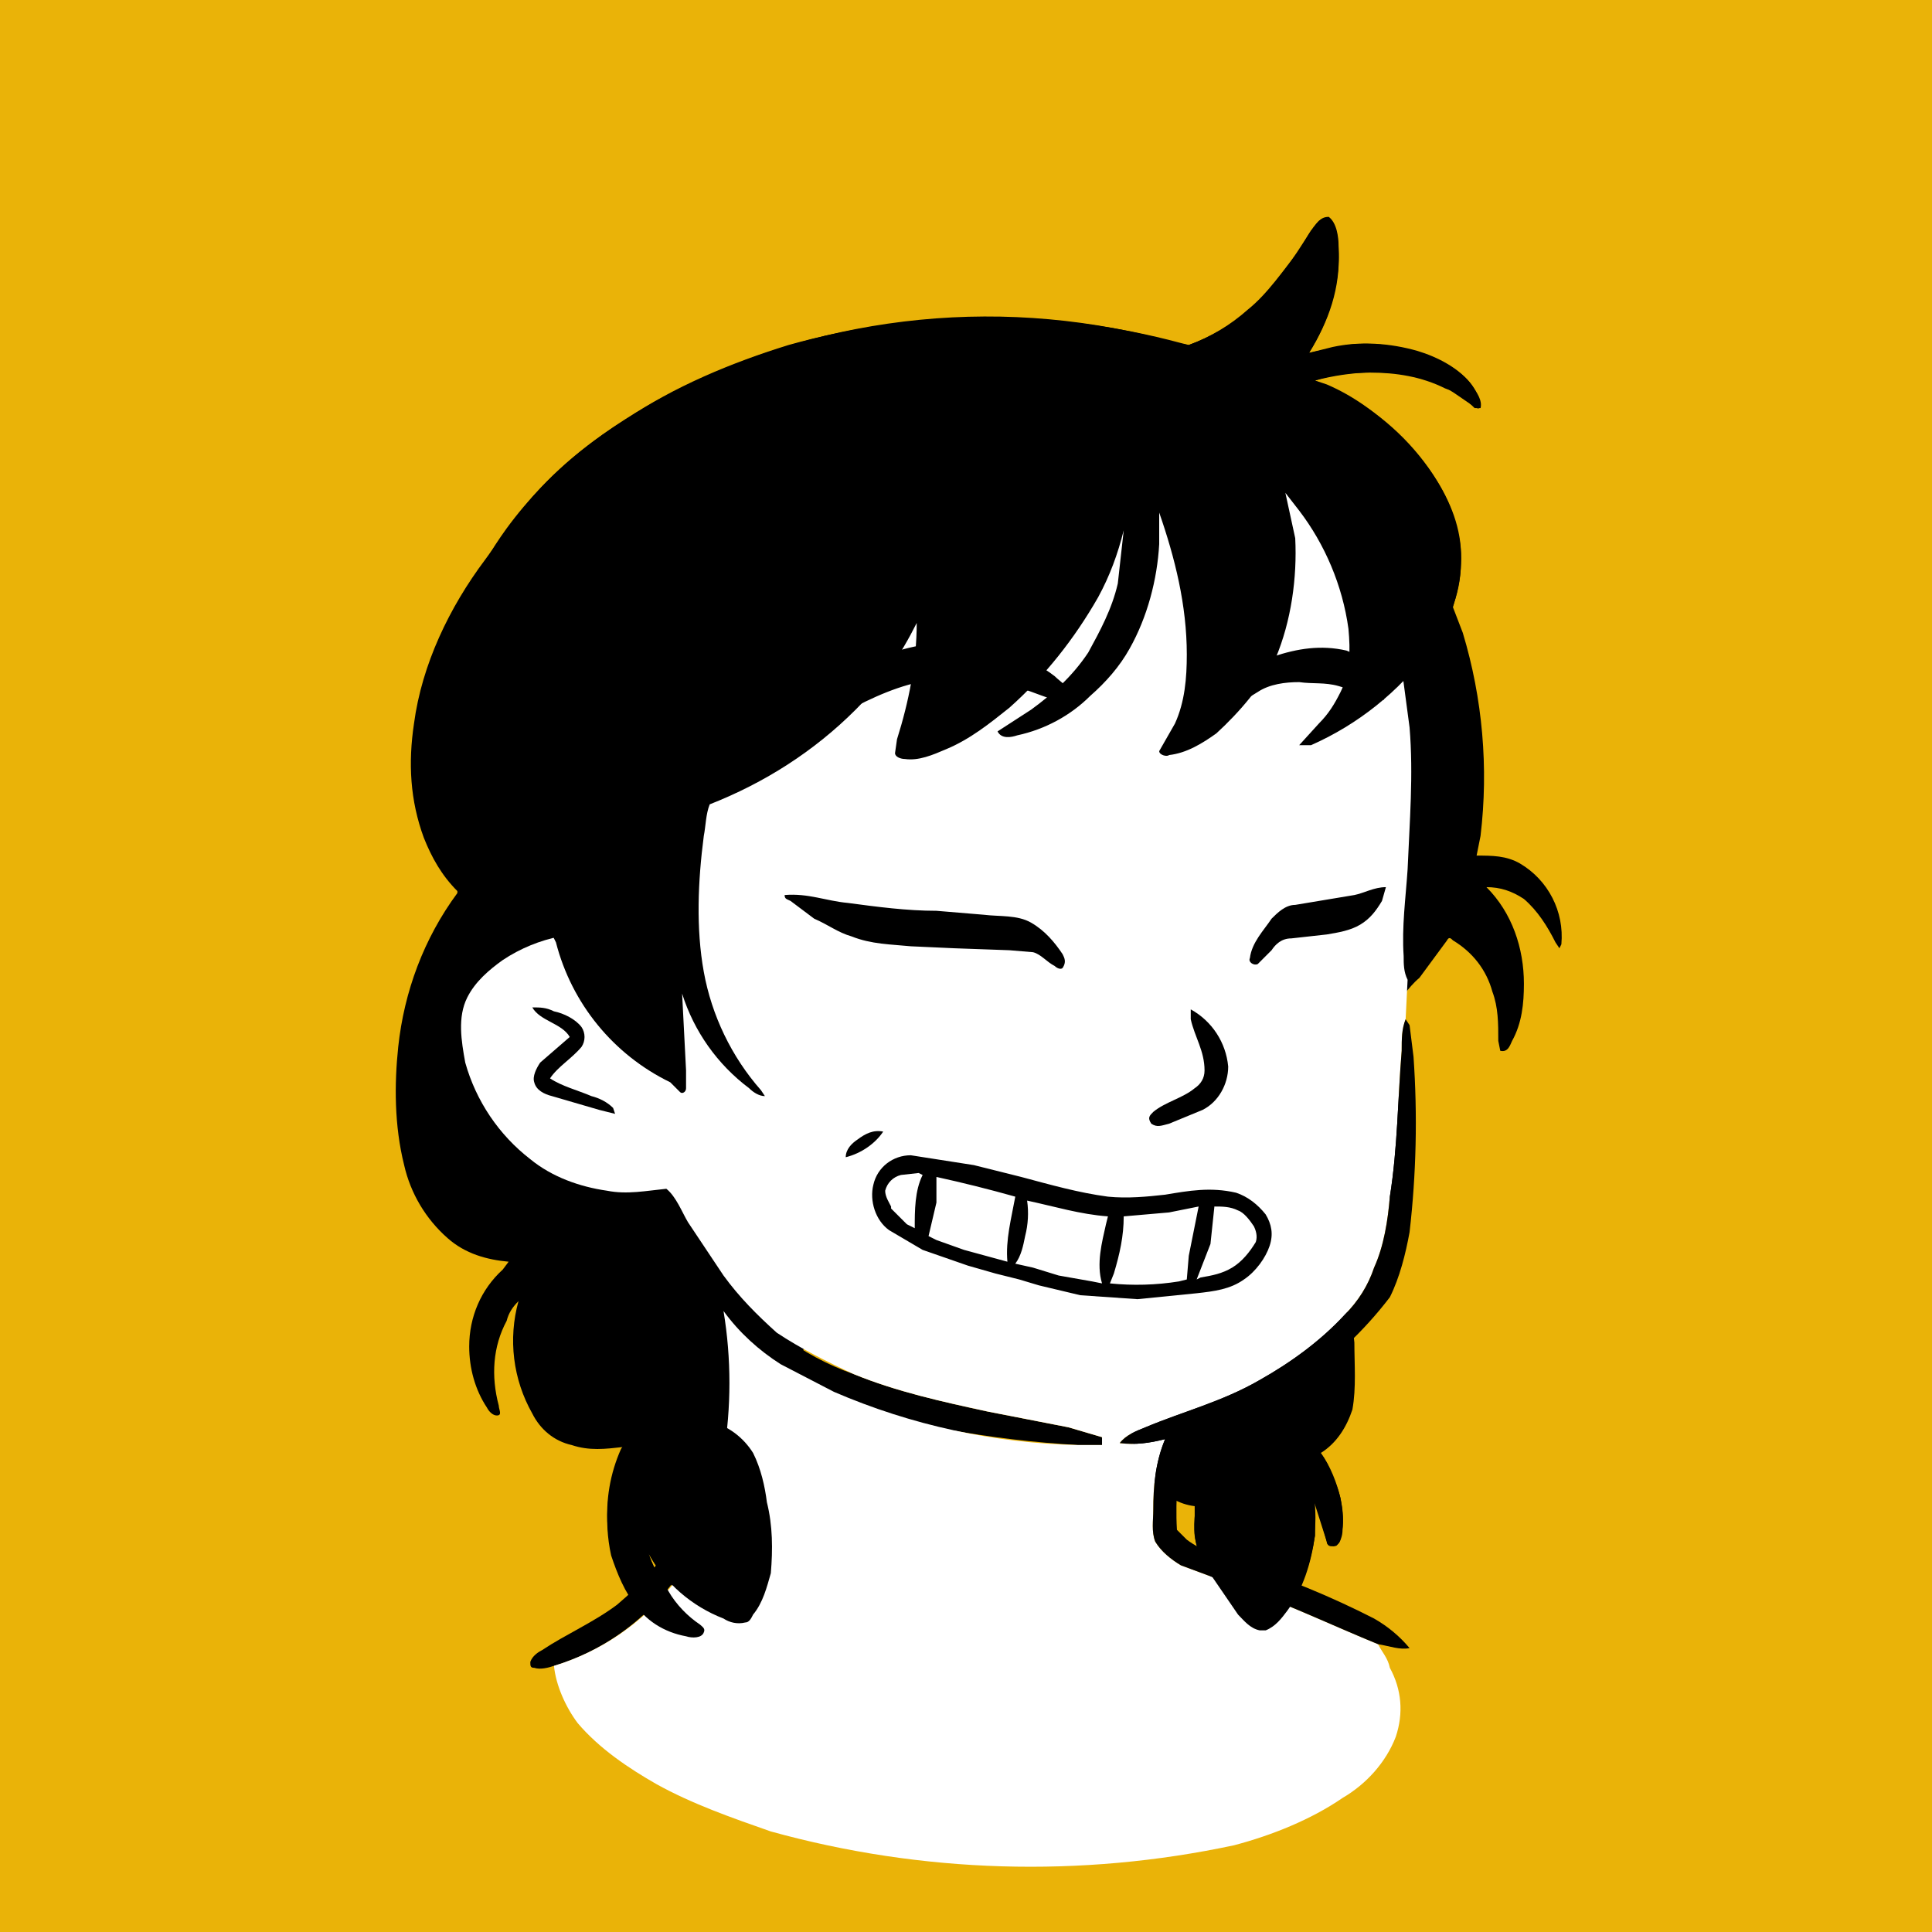
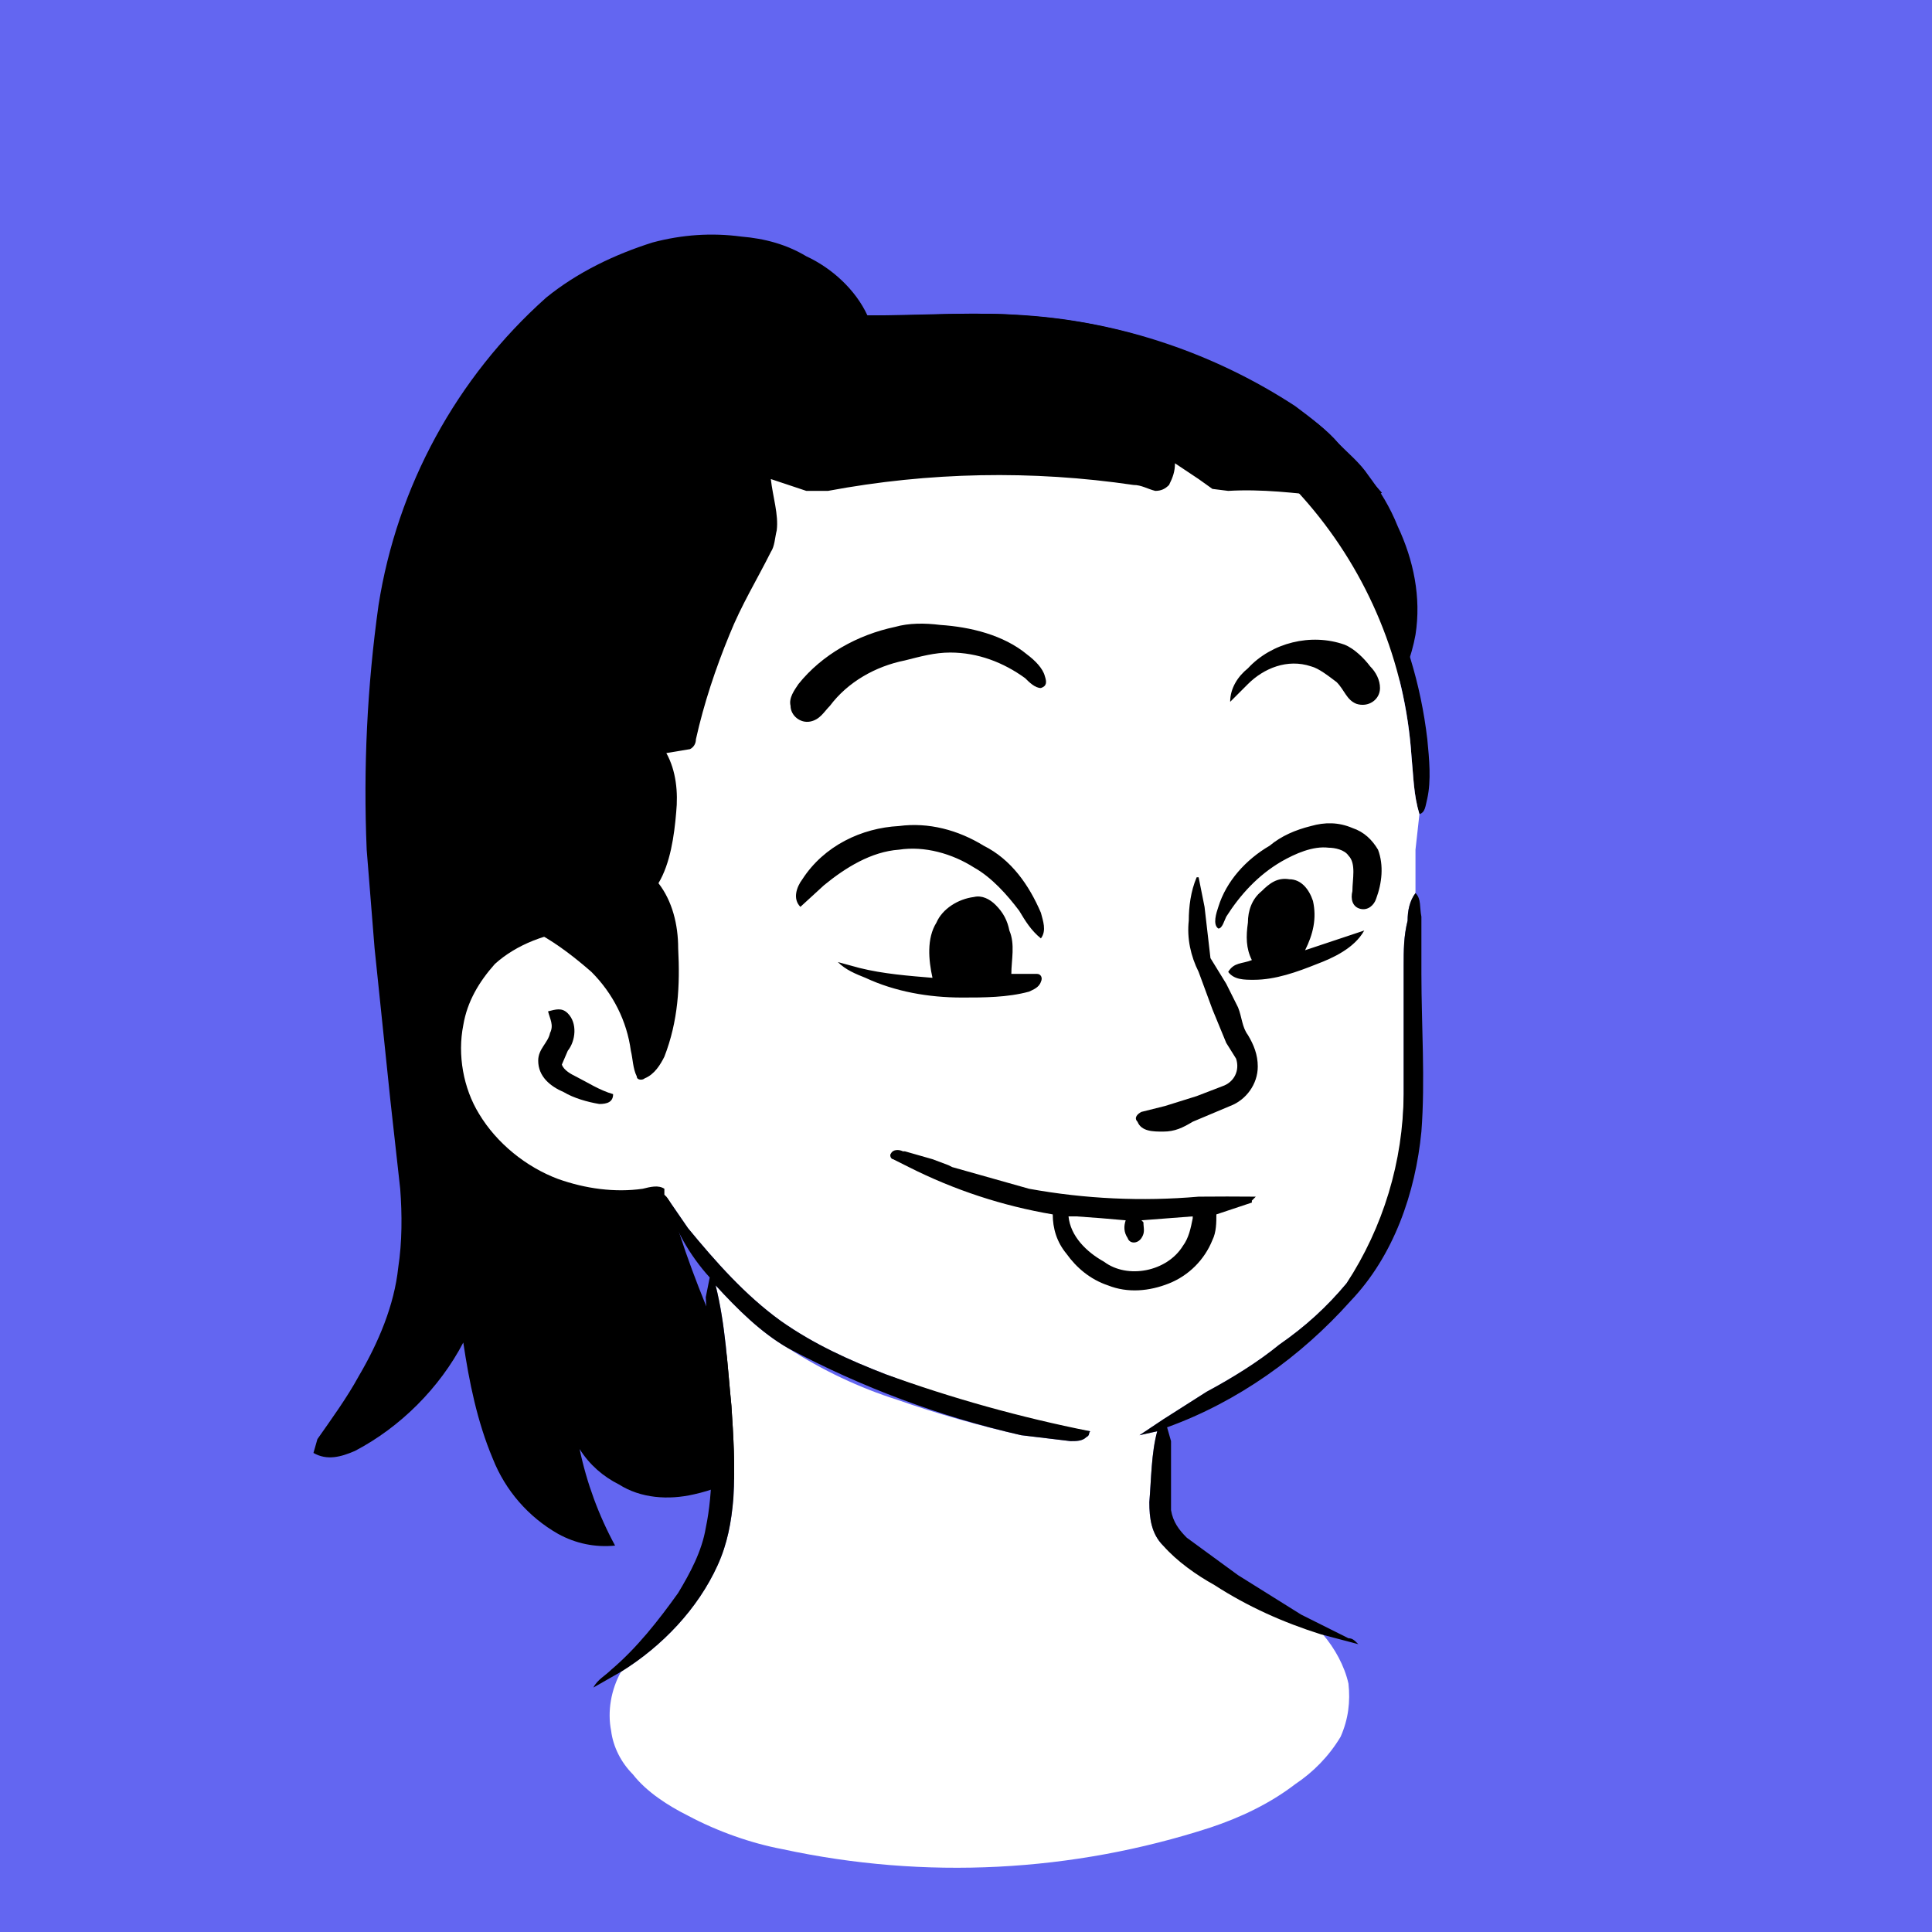
<svg xmlns="http://www.w3.org/2000/svg" viewBox="0 0 980 980" fill="none" shape-rendering="auto">
  <mask id="viewboxMask">
    <rect width="980" height="980" rx="0" ry="0" x="0" y="0" fill="#fff" />
  </mask>
  <g mask="url(#viewboxMask)">
-     <rect fill="#eab308" width="980" height="980" x="0" y="0" />
+     <rect fill="#6366f1" width="980" height="980" x="0" y="0" />
    <g transform="translate(10 -60)">
-       <path d="M665 172c3 4 4 10 4 15 1 19-5 36-15 52l12-3c14-3 29-2 43 2 10 3 22 9 28 18 2 3 5 7 4 11h-3c-4-4-9-8-15-10-12-6-25-8-38-8-9 0-19 1-28 4l6 2c14 6 26 15 36 25 14 13 26 30 30 48 4 14 2 27-2 40l5 13a253 253 0 0 1 9 103l-2 10c8 0 15 0 22 4a43 43 0 0 1 21 41l-1 2-2-3c-4-8-9-16-16-22-6-4-12-6-19-6 13 13 19 31 19 49 0 10-1 20-6 29-1 2-2 6-6 5l-1-5c0-9 0-17-3-25-3-11-10-20-20-26-1-1-2-2-3 0l-14 19c-6 5-10 12-15 18l-2 3 5 23a201 201 0 0 1-4 72c-6 15-16 28-27 40 5 9 9 18 10 29 0 11 1 23-1 34-3 9-8 17-16 22 5 7 8 15 10 23 1 6 2 13 0 20 0 2-1 4-4 4-2 1-3-1-3-2l-7-22c2 6 1 13 1 19-2 13-6 26-14 37-3 5-7 9-12 11-3 1-6-1-8-3-5-4-9-10-13-15-6-9-13-19-14-31v-14c-8-1-15-5-20-12-6-7-11-14-12-24-2-21 5-41 17-57 3-5 7-9 12-12l-10-9a97 97 0 0 1-25-50c-2-17 1-36 7-52s14-31 23-45l8-10c-5-7-7-16-9-25l-3-18v-29c0-13 0-27 5-39-3 1-6 2-9 1-2 0-2-1-1-2l9-21 4-20c1-27-5-54-14-80v16c-1 18-6 37-15 53-5 9-11 17-19 24-11 9-24 17-38 20-3 1-8 2-10-2 10-7 20-12 29-20 7-7 13-14 18-22 5-9 10-18 12-28 3-10 5-21 5-32-3 12-7 23-13 34-12 22-29 43-49 59-8 7-18 13-28 18-6 2-14 6-21 5-2 0-5 0-5-3l4-17c4-16 7-32 7-49a166 166 0 0 1-47 58c-18 14-37 26-58 34-4 14-5 29-6 43 7 4 12 10 17 16 15 19 24 42 27 65 2 15-1 29-5 43a220 220 0 0 1-16 37c15 4 28 17 32 32 4 14 3 29-2 42-6 18-18 31-33 42 10 8 13 21 15 33 3 12 3 25 1 38-1 7-3 15-8 20-1 2-2 4-5 4-6 1-12-3-18-5-13-7-23-17-30-30 3 9 8 16 13 24 4 5 9 10 15 14 1 1 0 3-1 4-4 1-8 0-12-1-8-2-16-7-21-14-6-7-10-17-13-26-4-18-2-38 6-55-9 1-17 2-26-1-9-2-16-8-20-16a75 75 0 0 1-7-57c-3 3-5 6-6 10-7 13-8 28-4 43 0 2 2 5-1 5-2 0-4-2-5-4-6-9-9-20-9-31 0-15 6-29 17-39l3-4c-11-1-22-4-31-12a70 70 0 0 1-22-37c-5-20-5-41-3-60 3-28 13-55 30-78v-1c-8-8-13-17-17-27-7-19-8-38-5-58 4-30 18-59 36-83l16-22c15-20 34-36 55-49 25-17 54-29 83-38a376 376 0 0 1 199-1l4 1c11-4 21-10 30-18 10-8 18-20 26-30 3-5 6-11 10-15 2-1 5-3 6 0Z" fill="#000000" />
-       <path d="M495 234c28 1 56 6 84 15a201 201 0 0 1 100 65c19 25 31 55 35 86a361 361 0 0 1 2 101l-5 34-4 20c-1 2-1 2-3 2-2-4-2-8-2-12-1-15 1-29 2-44 1-24 3-48 1-72l-6-45c-7-28-20-54-40-75-18-18-40-33-63-43-22-9-44-15-67-19-18-3-36-4-54-4a277 277 0 0 0-128 29c-13 9-25 20-35 32a276 276 0 0 0-55 139c-1 24 0 47 8 70l7 15 12 1 1 3c-3 2-7 2-11 3-10 2-20 6-29 12-7 5-14 11-18 19-5 10-3 22-1 33 5 19 17 37 33 49 11 9 25 14 39 16 10 2 20 0 30-1 5 4 8 12 11 17l18 27a136 136 0 0 0 66 50c22 9 45 14 68 19l41 8 17 5v4h-12a535 535 0 0 1-67-8 255 255 0 0 1-84-33c-11-7-21-16-29-27a214 214 0 0 1-16 123c-15 27-40 48-70 57-3 1-7 2-10 1-2 0-2-1-2-3 1-3 4-5 6-6 12-8 26-14 38-23 13-11 24-23 31-38 6-15 10-32 12-49 2-13 3-26 2-40l-4-38-18-36-19 4a88 88 0 0 1-75-38 93 93 0 0 1-20-58c0-9 3-18 8-25s12-13 19-17c5-4 12-6 18-8l-9-24c-5-22-5-45-2-67a292 292 0 0 1 63-149c9-10 18-19 29-26 7-4 14-5 20-9 43-19 90-25 137-22Z" fill="#000" />
-       <path d="M475 243a276 276 0 0 1 121 23c23 10 45 25 63 43 20 21 33 47 40 75l6 45c2 24 0 48-1 72-1 15-3 29-2 44 0 4 0 8 2 12l-1 20c-2 5-2 10-2 16-2 24-2 49-6 74-1 12-3 25-8 36-3 9-8 17-15 24-12 13-27 24-43 33-19 11-39 16-58 24-5 2-10 4-13 8 8 1 15 0 23-2-5 12-6 24-6 36 0 5-1 11 1 16 3 5 8 9 13 12l35 13c22 8 43 18 65 27 2 4 5 7 6 12 6 11 7 23 3 35-5 13-15 24-27 31-16 11-36 19-55 24a494 494 0 0 1-235-7c-20-7-40-14-58-24-14-8-29-18-40-31-6-8-11-19-12-29a122 122 0 0 0 86-107c4-24 4-49 0-73 8 11 18 20 29 27l27 14a331 331 0 0 0 124 27h12v-4l-17-5-41-8c-23-5-46-10-68-19-13-6-27-13-39-21-10-9-19-18-27-29l-18-27c-3-5-6-13-11-17-10 1-20 3-30 1-14-2-28-7-39-16a94 94 0 0 1-33-49c-2-11-4-23 1-33 4-8 11-14 18-19 9-6 19-10 29-12 4-1 8-1 11-3l-1-3-12-1-7-15c-8-23-9-46-7-70a276 276 0 0 1 54-139c10-12 22-23 35-32a277 277 0 0 1 128-30Z" fill="#ffffff" />
-       <path d="M260 571c4 0 7 0 11 2 5 1 11 4 14 8 2 3 2 7 0 10-5 6-12 10-16 16 6 4 14 6 21 9 4 1 8 3 11 6l1 3-8-2-24-7c-4-1-8-3-9-7-1-3 1-7 3-10l15-13c-4-7-15-8-19-15ZM703 577l2 3 2 16a483 483 0 0 1-2 89c-2 11-5 23-10 33a198 198 0 0 1-106 71c-1 14-3 31-2 47l5 5c8 6 18 9 27 12a451 451 0 0 1 68 28c7 4 13 9 18 15-5 1-10-1-16-2-22-9-43-19-65-27l-35-13c-5-3-10-7-13-12-2-5-1-11-1-16 0-12 1-24 6-36-8 2-15 3-23 2 3-4 8-6 13-8 19-8 39-13 58-24 16-9 31-20 43-33 7-7 12-15 15-24 5-11 7-24 8-36 4-25 4-50 6-74 0-6 0-11 2-16Z" fill="#000" />
-       <path d="m693 510-2 7c-3 5-6 9-11 12s-11 4-17 5l-18 2c-5 0-8 3-10 6l-7 7c-2 1-5-1-4-3 1-8 7-14 11-20 3-3 7-7 12-7l30-5c5-1 10-4 16-4ZM388 514c12-1 21 3 32 4 15 2 30 4 45 4l24 2c8 1 17 0 24 4s12 10 16 16c1 2 2 4 0 7-1 1-3 0-4-1-4-2-7-6-11-7l-12-1-28-1-22-1c-10-1-20-1-30-5-7-2-12-6-19-9l-12-9c-2-1-3-1-3-3Z" fill="#000000" />
-       <path d="M479 386c16 1 33 7 46 17 3 3 7 5 8 9 1 2-1 5-3 4-8-1-15-5-23-7-7-3-15-5-23-5-7-1-15 0-22 1-15 2-30 9-43 16l-21 9-1-1c1-4 3-9 6-12 6-10 17-16 27-21 15-7 32-11 49-10ZM673 390c5 2 11 5 15 10 4 4 5 9 4 15l-23-7c-7-2-13-1-20-2-7 0-15 1-21 5l-13 8h-3c-1-3 0-6 2-8 5-9 13-15 22-18 12-4 24-6 37-3Z" fill="#000000" />
-       <path d="M594 572a37 37 0 0 1 19 29c0 9-5 18-13 22l-17 7c-4 1-6 2-9 0-2-3-1-4 1-6 6-5 15-7 21-12 3-2 5-5 5-9 0-10-5-17-7-26v-5Z" fill="#000000" />
-       <path fill-rule="evenodd" clip-rule="evenodd" d="M438 634c-4 6-11 11-19 13 0-4 3-7 6-9 4-3 8-5 13-4Zm14 12 32 5 24 6c15 4 29 8 44 10 10 1 20 0 29-1 12-2 23-4 36-1 6 2 11 6 15 11 3 5 4 10 2 16s-7 13-13 17c-7 5-15 6-24 7l-30 3-29-2-21-5-10-3-12-3-14-4-23-8-17-10c-7-5-10-15-8-23 2-9 10-15 19-15Zm4 9-9 1c-4 1-7 4-8 8 0 3 2 6 3 8v1l8 8 4 2c0-9 0-19 4-27l-2-1Zm9 2a703 703 0 0 1 40 10c-2 11-5 22-4 33l-22-6-14-5-4-2 4-17v-13Zm87 20c-14-1-27-5-41-8a46 46 0 0 1-1 18c-1 5-2 10-5 14l9 2 13 4 17 3 5 1c-3-10 0-21 2-30l1-4Zm54-5c4 0 8 0 12 2 3 1 6 5 8 8 1 2 2 5 1 8-3 5-7 10-12 13s-10 4-16 5l-2 1 7-18 2-19Zm-13 25 5-25-15 3-23 2c0 10-2 19-5 29l-2 5a135 135 0 0 0 35-1l4-1 1-12Z" fill="#000000" />
-       <path d="M664 170c4 3 5 10 5 15 1 19-5 38-15 54l19-4c15-2 31 1 45 7 9 4 19 10 22 20 1 2 2 6-1 5-8-5-15-11-23-14-19-6-40-5-59 0l17 8c18 10 34 25 45 43 8 13 13 27 12 42 0 16-7 31-16 44a150 150 0 0 1-60 48h-6l10-11c5-5 8-10 11-16 5-10 5-21 4-32-3-22-12-43-25-60l-7-9 5 23c1 20-2 42-10 61-7 14-18 27-30 38-7 5-15 10-24 11-1 1-5 0-5-2l8-14c5-11 6-23 6-35 0-25-6-49-14-72v16c-1 18-6 37-15 53-5 9-12 17-20 24-10 10-23 17-37 20-3 1-8 2-10-2l17-11c11-8 21-17 29-29 6-11 12-22 15-35l3-27c-3 12-7 23-13 34-12 21-27 40-45 56-10 8-20 16-32 21-7 3-14 6-21 5-2 0-5-1-5-3l1-7c6-19 10-39 10-59-8 16-18 31-31 44-21 21-46 37-74 48-2 5-2 11-3 16-3 23-4 47 0 69s14 43 29 60l2 3c-3 0-6-2-8-4a96 96 0 0 1-34-48l2 39v9c0 2-2 3-3 2l-5-5a109 109 0 0 1-58-71l-2-4c-17-15-31-33-40-53-12-24-17-52-14-79 4-27 15-52 31-74 22-30 51-52 84-69a351 351 0 0 1 256-25l6 1c11-4 21-10 30-17 13-11 23-27 32-41 3-3 4-7 9-7ZM328 777v2c4 0 7-1 10 1l12 1c9 2 17 8 22 16 4 8 6 17 7 25 3 12 3 24 2 36-2 7-4 15-9 21-1 2-2 4-4 4-4 1-8 0-11-2a74 74 0 0 1-38-33c2 7 6 13 10 19 4 7 10 13 16 17 1 1 3 2 2 4-1 3-6 3-9 2-11-2-21-8-27-18a81 81 0 0 1-6-77l9-14 4-1c3-1 7-4 10-3ZM654 792c6 3 10 11 12 17 4 8 6 18 5 27 0 3-1 6-3 8-2 1-5 0-5-2l-6-22v19c-2 14-6 27-14 38-3 4-6 8-11 10h-3c-5-1-8-5-11-8l-13-19c-4-6-8-13-9-21s1-16 2-24c4 0 8-1 11-3l13-4c7-2 13-6 19-9l13-7Z" fill="#000000" />
+       <path d="M366 180c12 1 23 4 33 10 13 6 25 17 31 30 27 0 54-2 81 0a287 287 0 0 1 136 46c8 6 16 12 22 19 5 5 11 10 15 16 6 8 11 16 15 26 8 17 12 36 9 55-2 11-6 22-13 30-3 4-9 5-12 1-7-8-13-19-19-28-14-26-27-51-42-76l-16-1c-3 0-5-2-8-5l-11-8c-1 4-2 8-5 11-1 2-4 3-6 3-4-1-7-3-11-3a344 344 0 0 0-103-4 550 550 0 0 0-63 7l-18-6c1 8 4 17 3 26-1 4 0 7-2 10l-13 23-11 24c-6 16-11 32-14 48-1 2-2 5-4 6l-12 2c5 8 5 18 5 28-1 13-2 27-9 38 7 10 10 21 10 33 2 19 0 39-8 56l-7 10c2 23 6 47 13 70 7 24 17 48 27 71l17 36c1 3 3 7 1 10-2 6-6 10-11 14-7 5-15 8-24 10-13 3-27 2-38-5-8-4-15-10-20-18a180 180 0 0 0 18 49c-10 1-20-1-29-6a76 76 0 0 1-33-38c-8-19-12-39-15-59-12 23-32 43-55 55-7 3-14 5-21 1l2-7c7-10 15-21 21-32 10-17 18-36 20-55 2-13 2-27 1-40l-5-45-8-77-4-50a685 685 0 0 1 6-124 264 264 0 0 1 85-156c16-13 35-22 54-28 15-4 30-5 45-3Z" fill="#000000" />
+       <path d="M495 231a231 231 0 0 1 219 204c1 10 2 21 0 30-1 4-1 7-4 8-3-10-3-19-4-29a220 220 0 0 0-239-205c-42 4-83 19-117 44l-17 13a221 221 0 0 0-78 164c0 23 7 43 15 64h17c3 1 4 4 2 6l-6 2c-15 1-31 7-42 17-8 9-14 19-16 31-3 15 0 32 8 45 9 15 24 27 40 33 14 5 29 7 43 5 4-1 8-2 11 0v3c-5 5-11 6-18 7-16 3-33-1-47-8a86 86 0 0 1-47-58c-4-18-1-37 9-53 8-12 20-21 34-26-7-14-10-28-12-43-2-18-2-35 0-53 1-13 4-25 8-38a227 227 0 0 1 99-122c41-28 92-43 142-41Z" fill="#000" />
+       <path d="M535 244a220 220 0 0 1 171 200c1 10 1 19 4 29l-2 18v22c-3 4-4 9-4 14-2 8-2 15-2 23v65c0 21-3 42-11 61-4 13-10 24-18 35-10 12-21 22-34 31-11 9-24 17-37 24l-22 14-12 8 9-2c-3 11-3 24-4 36 0 8 1 16 7 22a235 235 0 0 0 81 45c6 7 11 16 13 25 1 9 0 18-4 27-6 10-14 18-23 24-13 10-28 17-43 22a417 417 0 0 1-217 11c-16-3-33-9-48-17-10-5-21-12-28-21-6-6-10-14-11-22-2-10 0-21 5-30 21-13 39-32 49-54 5-11 7-22 8-34 1-16 0-32-1-47-2-20-3-41-8-61 11 12 23 24 37 32 17 11 36 20 55 26 20 7 41 13 63 18l25 3c3 0 6 0 8-2 2-1 1-2 2-3l-17-2c-29-7-58-16-87-27-18-7-36-15-53-27-18-13-33-30-47-47l-11-16-1-1v-3c-3-2-7-1-11 0-14 2-29 0-43-5-16-6-31-18-40-33-8-13-11-30-8-45 2-12 8-22 16-31 11-10 27-16 42-17l6-2c2-2 1-5-2-6h-17c-8-21-15-41-15-64-1-14 2-27 5-41a221 221 0 0 1 73-123l17-13a230 230 0 0 1 185-39Z" fill="#ffffff" />
+       <path d="M708 513c3 3 2 7 3 12v29c0 26 2 54 0 80-3 31-14 63-36 86-25 28-57 51-93 64l2 7v35c1 6 4 10 8 14l26 19 32 20 24 12c2 0 3 1 5 3l-19-5c-19-6-37-14-54-25-9-5-19-12-26-20-6-6-7-14-7-22 1-12 1-25 4-36l-9 2 12-8 22-14c13-7 26-15 37-24 13-9 24-19 34-31a178 178 0 0 0 29-96v-65c0-8 0-15 2-23 0-5 1-10 4-14ZM278 574c5 5 4 14 0 19l-3 7c1 3 5 5 7 6 6 3 12 7 19 9 0 4-3 5-7 5-6-1-13-3-18-6-7-3-13-8-13-16 0-6 5-9 6-14 2-4 0-7-1-11 4-1 7-2 10 1ZM328 667l11 16c14 17 29 34 47 47 17 12 35 20 53 27a714 714 0 0 0 104 29c-1 1 0 2-2 3-2 2-5 2-8 2l-25-3a478 478 0 0 1-118-44c-14-8-26-20-37-32 5 20 6 41 8 61 1 15 2 31 1 47-1 12-3 23-8 34-10 22-28 41-49 54l-14 8c2-4 6-6 9-9 13-11 24-25 34-39 6-10 12-21 14-33 4-19 3-39 3-58l-3-59 2-10c-10-11-19-26-22-41Z" fill="#000" />
+       <g fill="#000000">
+         <path d="M446 479c15-2 30 2 43 10 14 7 23 20 29 34 1 4 3 9 0 13-5-4-8-9-11-14-6-8-14-17-23-22-11-7-25-11-38-9-14 1-27 9-38 18l-12 11c-4-4-2-10 1-14 11-17 30-26 49-27ZM676 480c6 2 10 6 13 11 3 8 2 17-1 25-1 3-4 6-8 5s-5-5-4-9c0-6 2-14-2-18-2-3-7-4-10-4-8-1-17 3-24 7-12 7-21 17-28 28-1 2-2 6-4 6-3-2-1-8 0-11 4-13 14-24 26-31 6-5 13-8 21-10 7-2 14-2 21 1Z" />
+         <path d="M644 506c6 0 10 5 12 11 2 9 0 17-4 25l30-10c-5 9-16 14-24 17-10 4-21 8-32 8-5 0-10 0-13-4 3-5 7-4 12-6-3-6-3-12-2-19 0-6 2-12 7-16 4-4 8-7 14-6ZM484 515c4-1 8 1 11 4 4 4 6 8 7 13 3 7 1 15 1 22h13c2 0 3 2 2 4-1 3-4 4-6 5-11 3-23 3-34 3-17 0-34-3-49-10-5-2-10-4-14-8l11 3c12 3 25 4 37 5-2-9-3-20 2-28 3-7 11-12 19-13Z" />
+       </g>
+       <path d="M467 377c15 1 32 5 44 15 4 3 8 7 9 11 1 3 1 5-2 6-3 0-6-3-8-5-11-8-24-13-38-13-8 0-15 2-23 4-15 3-29 11-38 23-3 3-5 7-10 8s-10-3-10-8c-1-4 2-8 4-11 12-15 30-25 49-29 7-2 15-2 23-1ZM672 387c5 2 10 7 13 11 3 3 5 7 5 11 0 6-6 10-12 8-5-2-6-7-10-11-4-3-9-7-13-8-12-4-24 1-32 9l-9 9c0-7 4-13 9-17 12-13 32-18 49-12Z" fill="#000000" />
+       <path d="M597 505h1l3 15 3 26 8 13 6 12c2 5 2 10 5 14 3 5 5 10 5 16 0 9-6 17-14 20l-19 8c-5 3-9 5-15 5-5 0-11 0-13-5-2-2 0-4 2-5l12-3 16-5 13-5c6-2 9-8 7-14l-5-8-7-17-7-19c-4-8-6-17-5-26 0-7 1-15 4-22Z" fill="#000000" />
+       <path fill-rule="evenodd" clip-rule="evenodd" d="m463 648-14-4h-1c-2-1-5-1-6 1-1 1 0 3 1 3l6 3 2 1a257 257 0 0 0 73 24c0 7 2 14 7 20 5 7 12 13 21 16 10 4 21 3 31-1s18-12 22-22c2-4 2-9 2-13l18-6v-1l2-2a1497 1497 0 0 0-29 0 324 324 0 0 1-86-4l-39-11-2-1-8-3Zm69 29c1 10 9 18 18 23 12 9 32 5 40-8 3-4 4-9 5-14v-1l-26 2 1 1c0 3 1 5-1 8s-6 3-7 0c-2-3-2-6-1-9a1036 1036 0 0 0-25-2h-4Z" fill="#000000" />
+       <path d="M508 220a271 271 0 0 1 97 24c14 7 29 14 42 23 8 5 16 11 22 18l22 25c-9 4-18 3-27 2-17-2-34-4-51-3l-8-1-7-5-12-8c0 4-1 7-3 11-2 2-4 3-7 3-4-1-7-3-11-3a470 470 0 0 0-155 3h-11l-18-6c1 9 4 18 3 26-1 4-1 8-3 11-7 14-15 27-21 42-7 17-13 35-17 53 0 2-1 4-3 5l-12 2c5 9 6 20 5 30-1 12-3 26-9 36 7 9 10 21 10 33 1 19 0 37-7 55-2 4-5 9-10 11-1 1-4 1-4-1-2-4-2-9-3-13-2-15-9-29-20-40-8-7-17-14-26-19-6-2-11-4-16-8l-6-8c-12-32-16-67-12-101a285 285 0 0 1 37-113c10-16 22-30 35-43 10-9 20-17 31-23l14-5 32-11 19-2h43c23 0 44-2 67 0Z" fill="#000000" />
    </g>
    <g transform="translate(10 -60)" />
  </g>
</svg>
